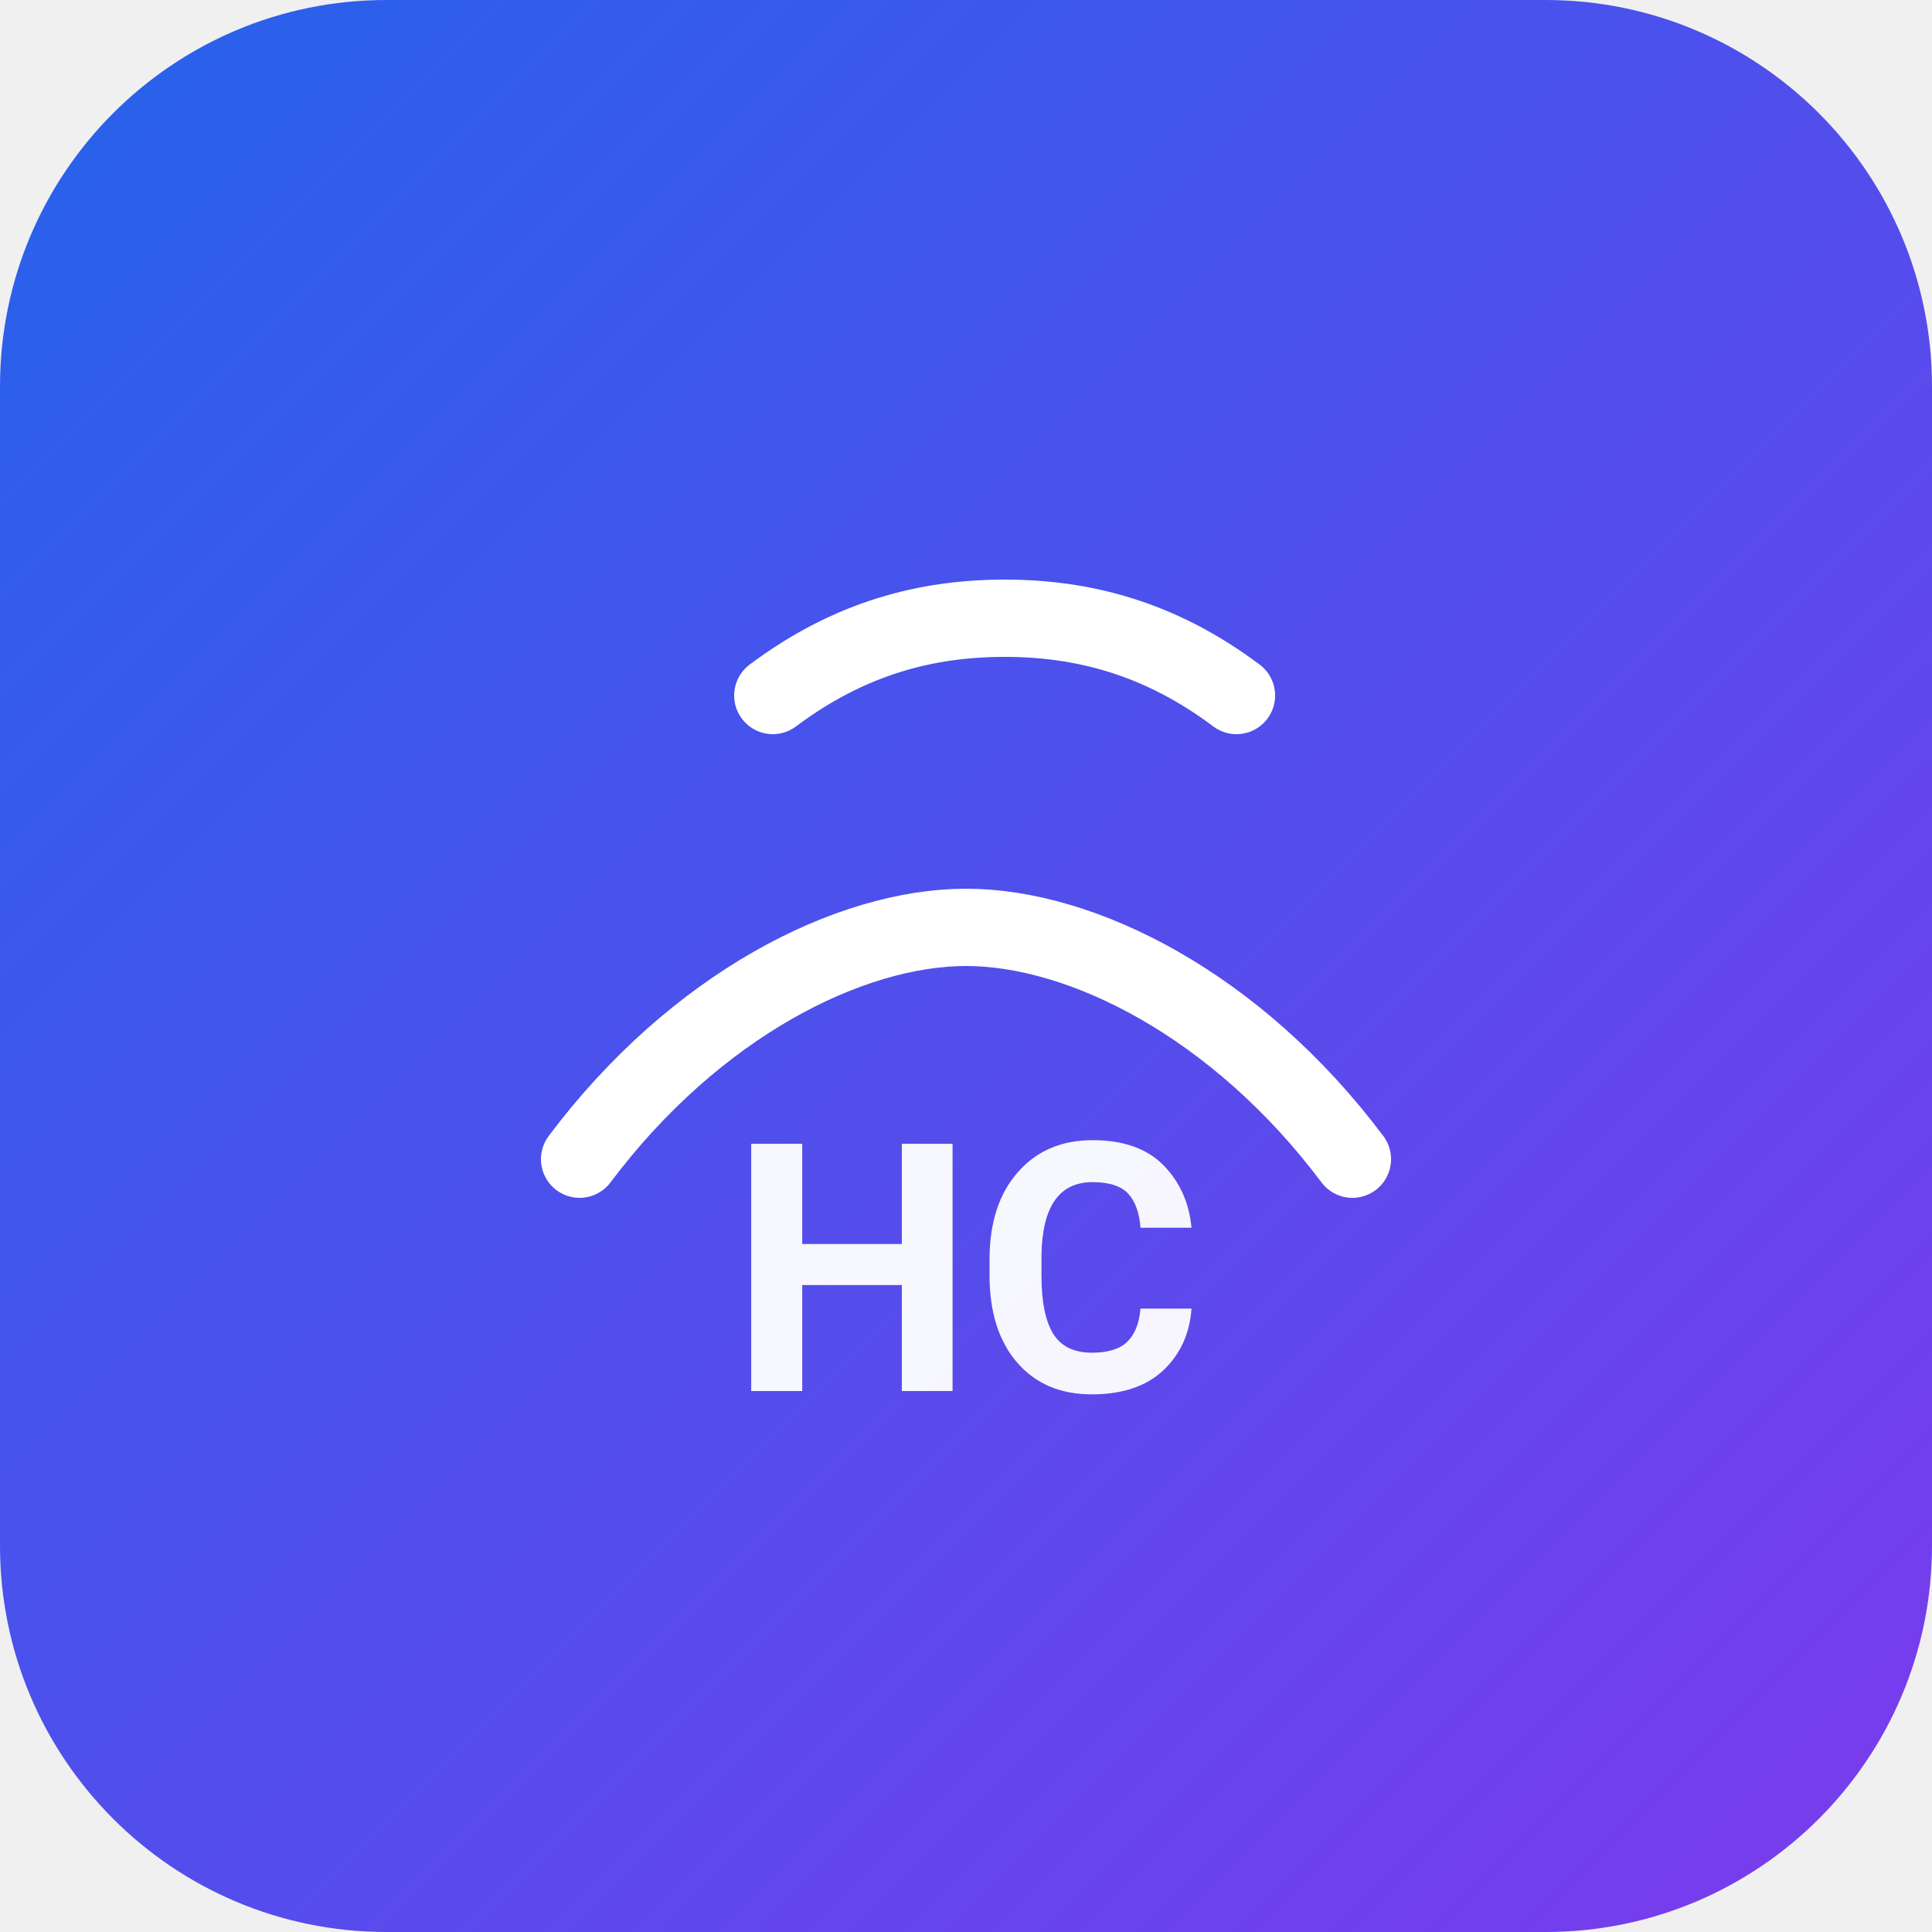
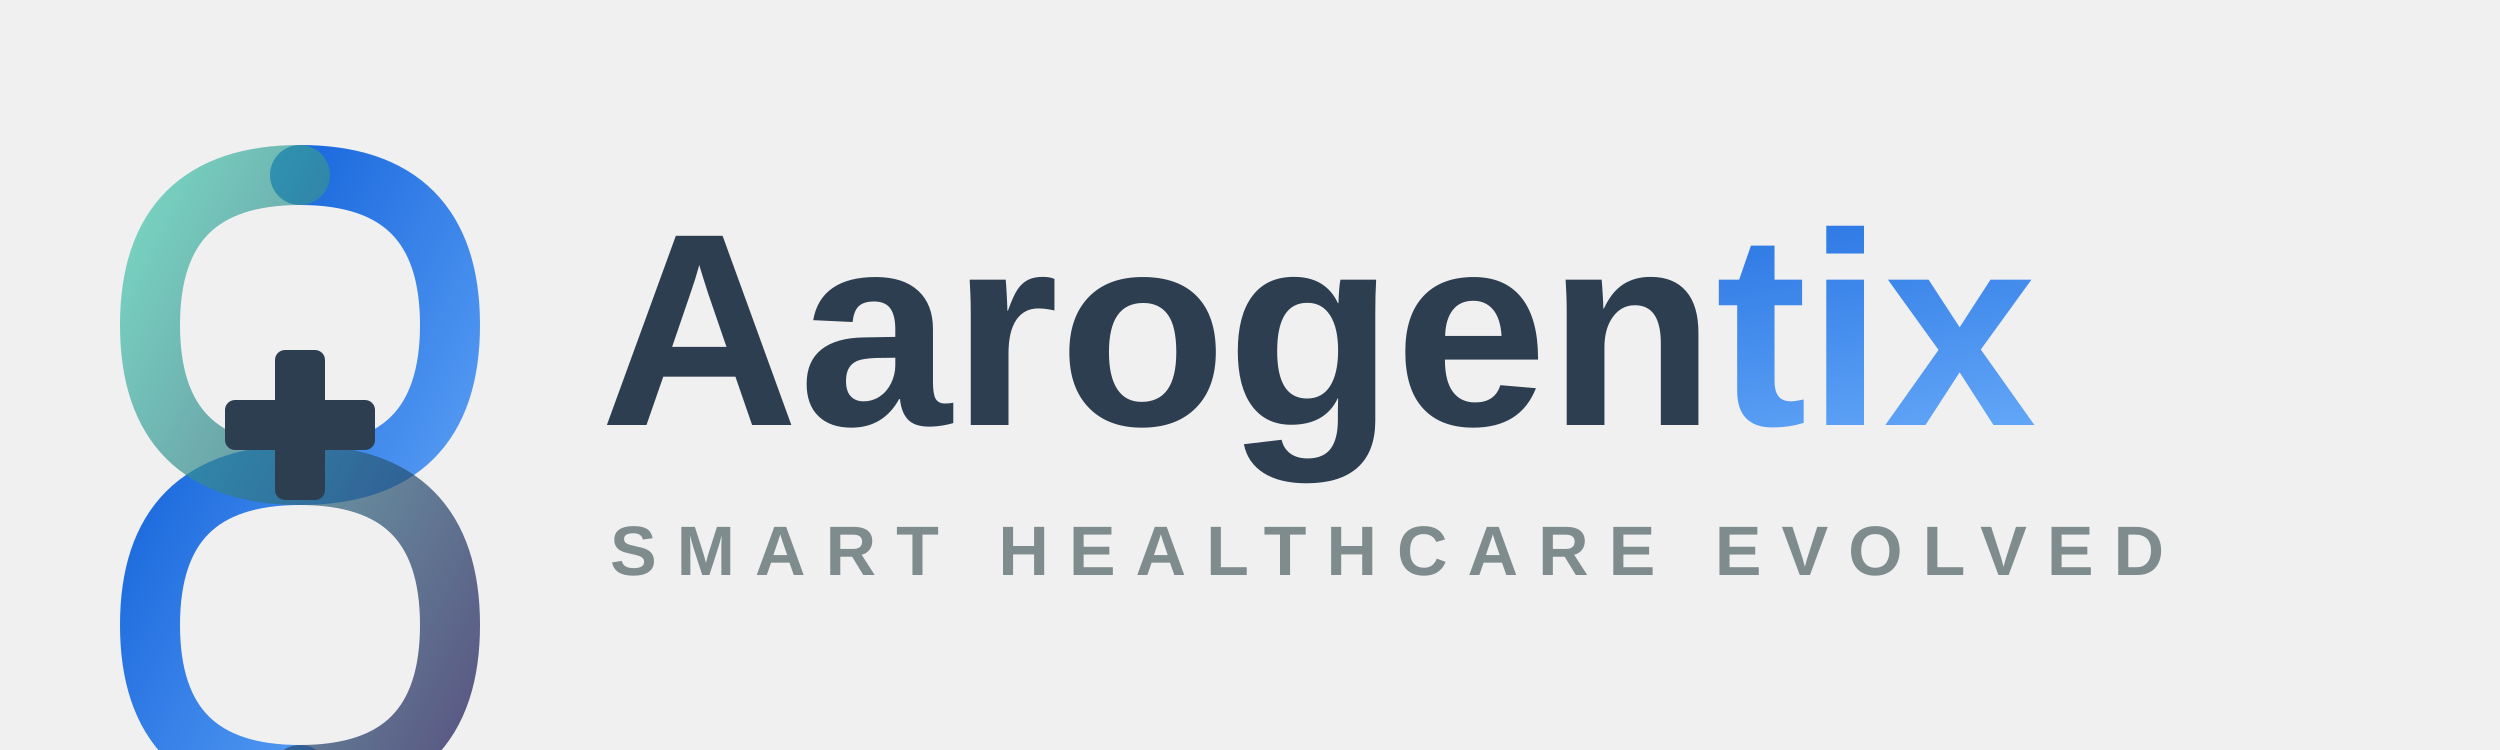
- <svg xmlns="http://www.w3.org/2000/svg" viewBox="0 0 100 100" width="100" height="100" fill="none">
+ <svg xmlns="http://www.w3.org/2000/svg" width="500" height="150" viewBox="0 0 500 150">
  <defs>
-     <linearGradient id="g" x1="0" x2="1" y1="0" y2="1">
-       <stop offset="0%" stop-color="#2563EB" />
-       <stop offset="100%" stop-color="#7C3AED" />
+     <linearGradient id="blueGrad" x1="0%" y1="0%" x2="100%" y2="100%">
+       <stop offset="0%" style="stop-color:#0052D4" />
+       <stop offset="100%" style="stop-color:#6FB1FC" />
+     </linearGradient>
+     <linearGradient id="tealGrad" x1="0%" y1="0%" x2="100%" y2="100%">
+       <stop offset="0%" style="stop-color:#43C6AC" />
+       <stop offset="100%" style="stop-color:#191654" />
    </linearGradient>
  </defs>
-   <rect width="100" height="100" rx="20" fill="url(#g)" />
-   <path d="M30 60c6-8 14-12 20-12s14 4 20 12" stroke="#fff" stroke-width="4" stroke-linecap="round" stroke-linejoin="round" fill="none" />
-   <path d="M40 36c4-3 8-4 12-4s8 1 12 4" stroke="#fff" stroke-width="4" stroke-linecap="round" stroke-linejoin="round" fill="none" />
-   <text x="50" y="72" text-anchor="middle" font-size="18" font-family="Segoe UI, Roboto, Arial" font-weight="700" fill="rgba(255,255,255,0.95)">HC</text>
+   <g transform="translate(20, 25)">
+     <path d="M40 10 Q70 10 70 40 T40 70 T10 100 T40 130" fill="none" stroke="url(#blueGrad)" stroke-width="12" stroke-linecap="round" />
+     <path d="M40 10 Q10 10 10 40 T40 70 T70 100 T40 130" fill="none" stroke="url(#tealGrad)" stroke-width="12" stroke-linecap="round" opacity="0.7" />
+     <rect x="25" y="55" width="30" height="10" fill="#2c3e50" rx="2" />
+     <rect x="35" y="45" width="10" height="30" fill="#2c3e50" rx="2" />
+   </g>
+   <text x="120" y="85" font-family="Segoe UI, Arial, sans-serif" font-size="55" font-weight="800" fill="#2c3e50">
+     Aarogen<tspan fill="url(#blueGrad)">tix</tspan>
+   </text>
+   <text x="122" y="115" font-family="Segoe UI, Arial, sans-serif" font-size="14" letter-spacing="4" font-weight="600" fill="#7f8c8d">
+     SMART HEALTHCARE EVOLVED
+   </text>
</svg>
